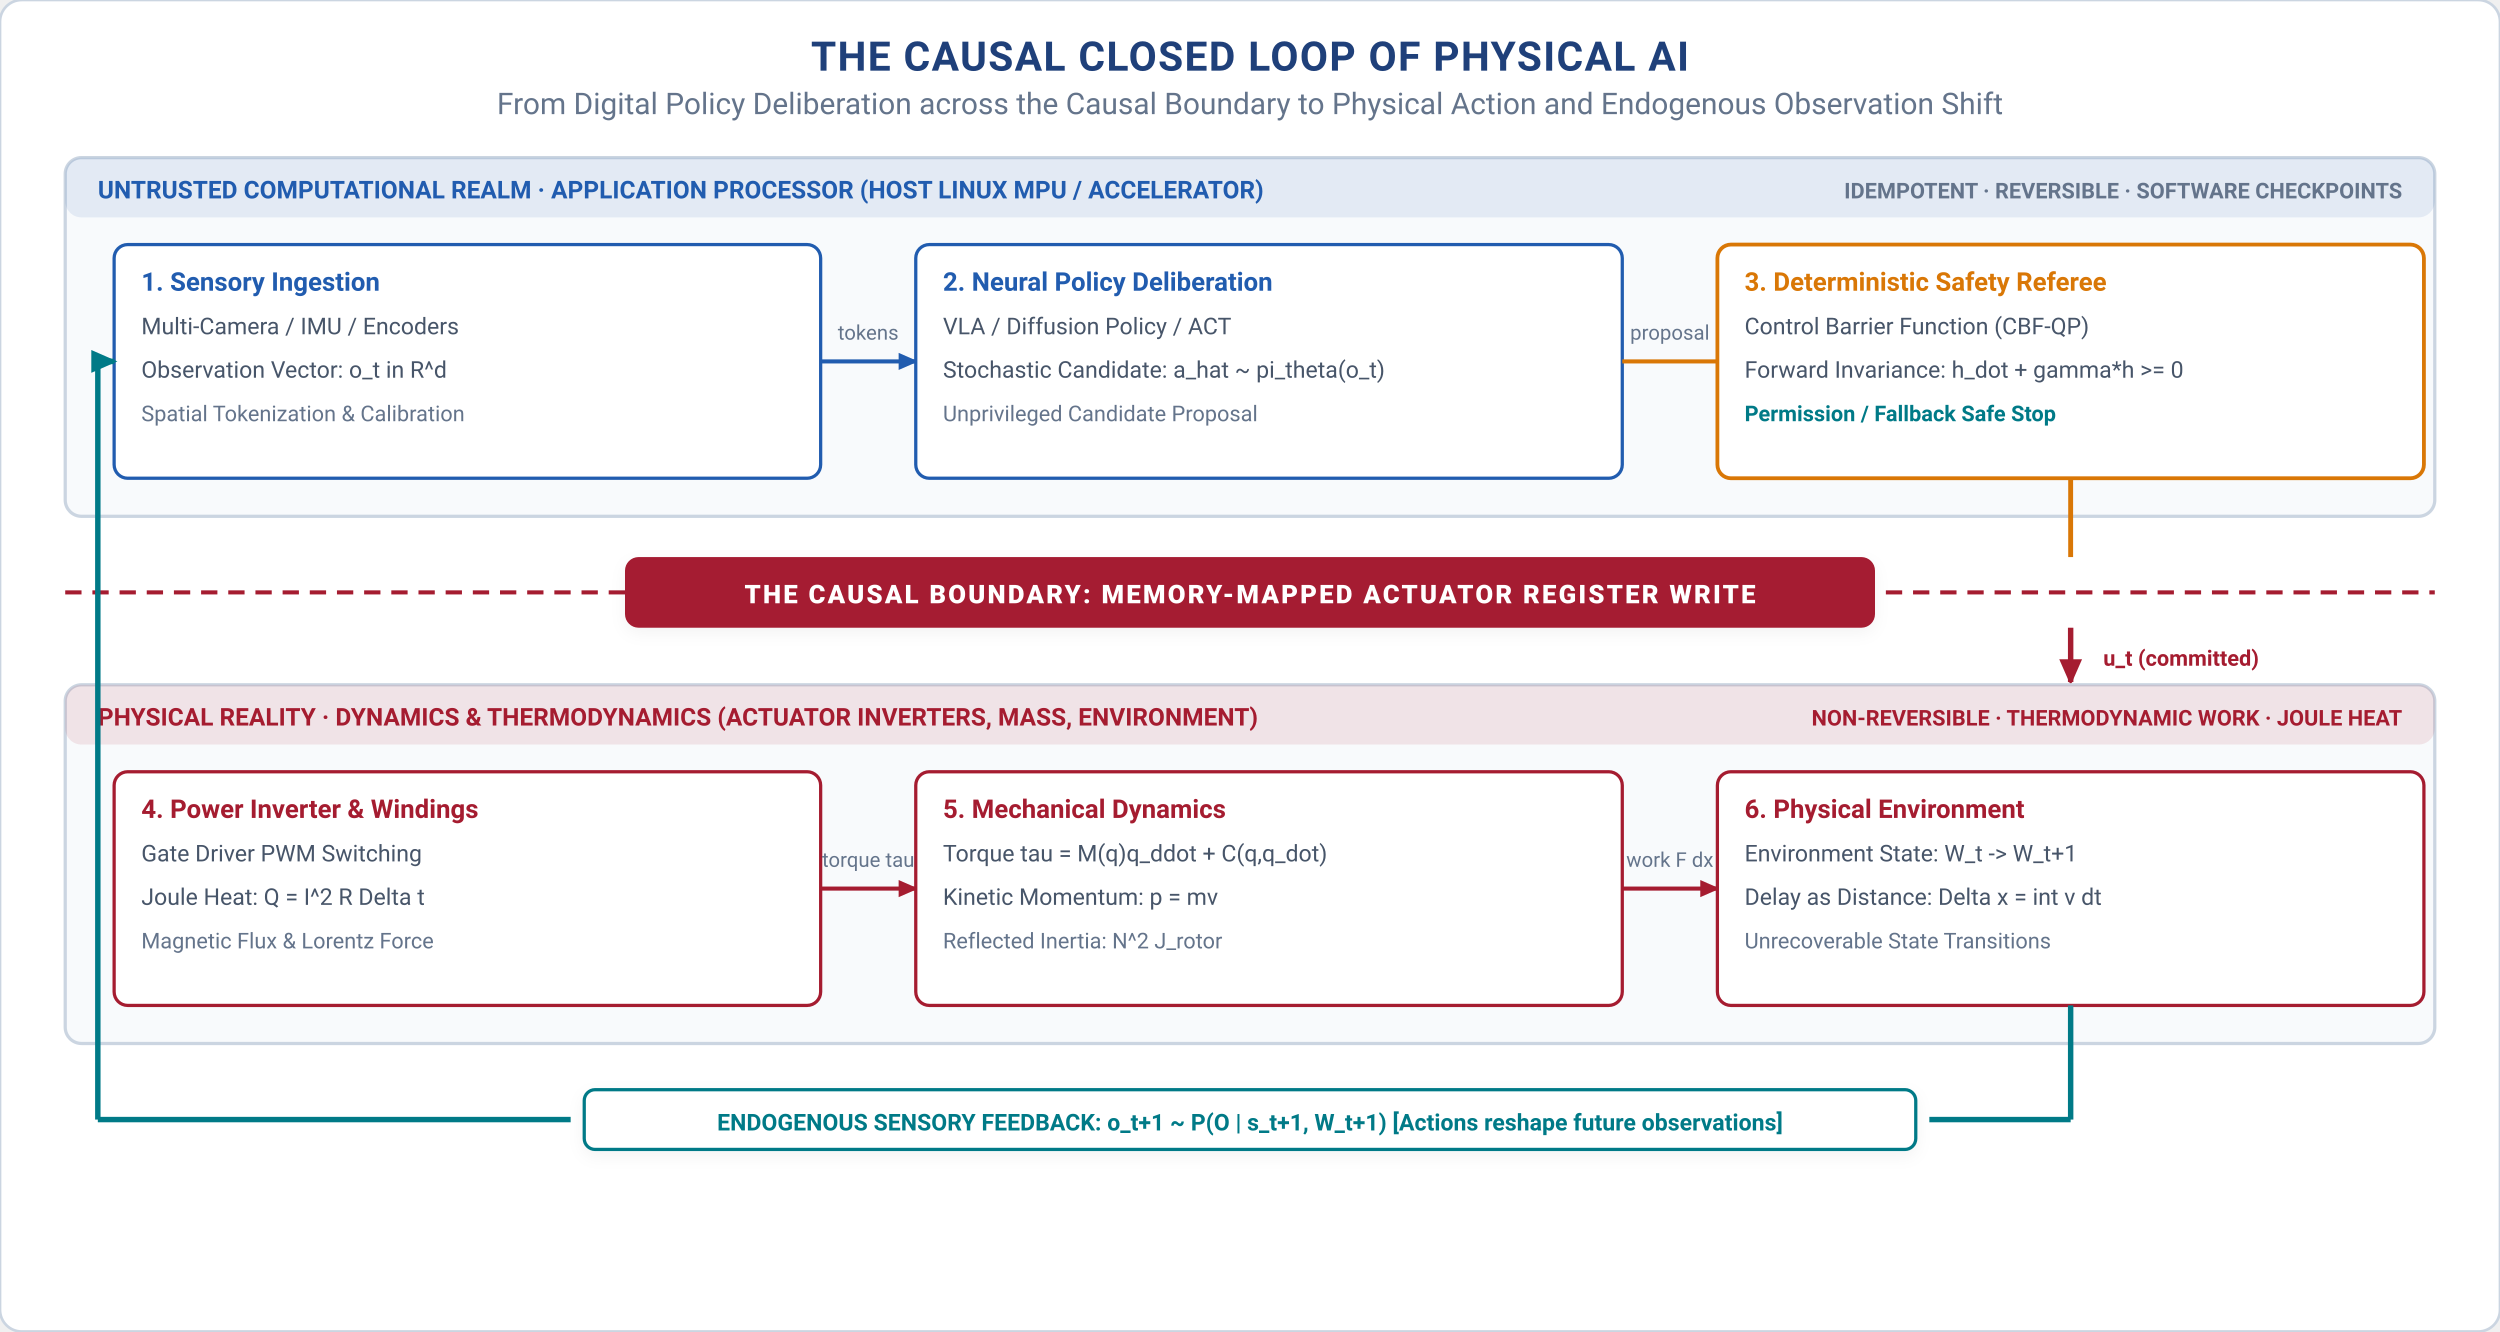
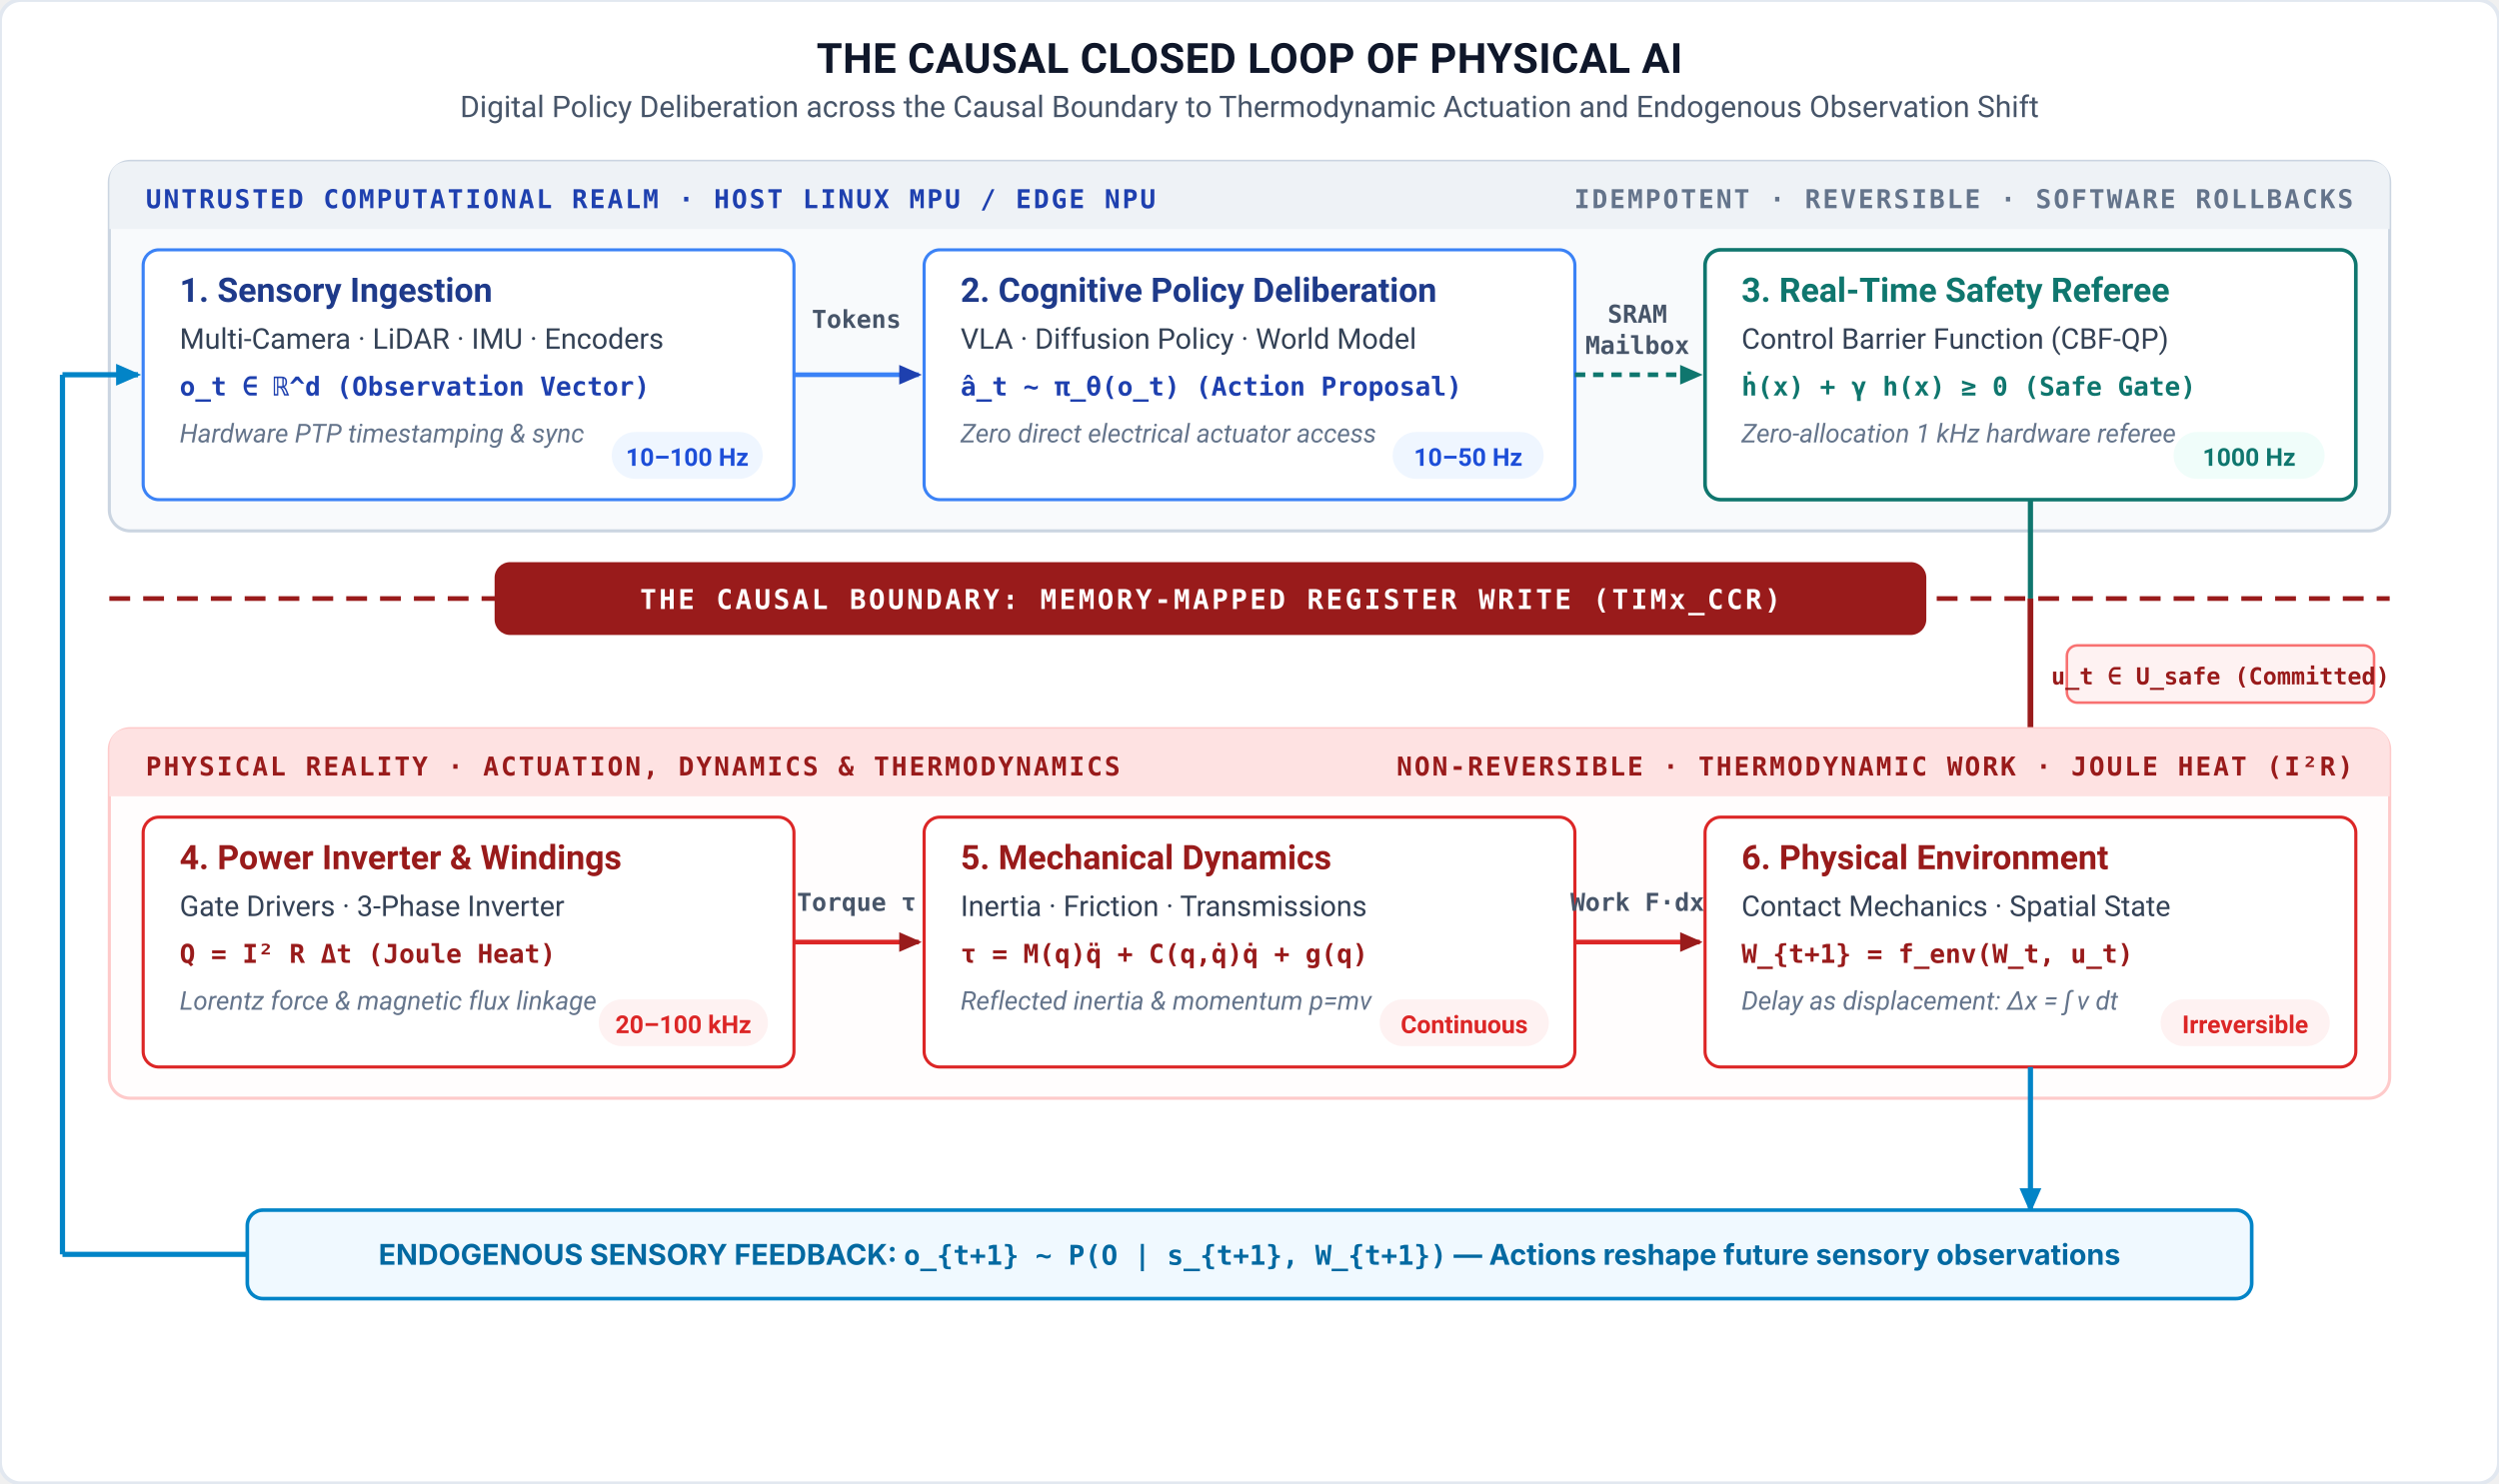
- <svg xmlns="http://www.w3.org/2000/svg" viewBox="0 0 920 490" width="100%" height="100%">
-   <style>
-       text { font-family: -apple-system, BlinkMacSystemFont, "Segoe UI", Roboto, "Helvetica Neue", Arial, sans-serif; }
-       .title { font-weight: 700; font-size: 15px; fill: #1F407A; text-anchor: middle; letter-spacing: 0.5px; }
-       .subtitle { font-size: 11px; fill: #64748B; text-anchor: middle; }
-       .section-hdr { font-weight: 700; font-size: 13px; fill: #1F407A; letter-spacing: 0.3px; }
-       .card-title { font-weight: 700; font-size: 11.5px; }
-       .body-text { font-size: 10px; fill: #475569; }
-       .bold-text { font-weight: 600; font-size: 10px; fill: #1A202C; }
-       .small-text { font-size: 9px; fill: #64748B; }
-       .code-text { font-family: "SFMono-Regular", Consolas, "Liberation Mono", Menlo, Courier, monospace; font-size: 9px; fill: #1F407A; font-weight: 600; }
-       .badge-text { font-weight: 700; font-size: 9px; text-anchor: middle; }
+ <svg xmlns="http://www.w3.org/2000/svg" viewBox="0 0 960 570" width="100%" height="100%">
+   <defs>
+     <style>
+       .title { font-family: "IBM Plex Sans", -apple-system, BlinkMacSystemFont, "Segoe UI", Roboto, sans-serif; font-weight: 700; font-size: 16px; fill: #0F172A; text-anchor: middle; letter-spacing: 0.2px; }
+       .subtitle { font-family: "IBM Plex Sans", -apple-system, BlinkMacSystemFont, "Segoe UI", Roboto, sans-serif; font-size: 11.5px; fill: #475569; text-anchor: middle; }
+       .realm-tag { font-family: "IBM Plex Mono", Menlo, monospace; font-size: 10px; font-weight: 700; letter-spacing: 0.8px; }
+       .card-title { font-family: "IBM Plex Sans", -apple-system, BlinkMacSystemFont, "Segoe UI", Roboto, sans-serif; font-weight: 700; font-size: 13px; }
+       .card-body { font-family: "IBM Plex Sans", -apple-system, BlinkMacSystemFont, "Segoe UI", Roboto, sans-serif; font-size: 11px; fill: #334155; }
+       .math-expr { font-family: "IBM Plex Mono", Menlo, Consolas, monospace; font-size: 10px; font-weight: 600; }
+       .card-sub { font-family: "IBM Plex Sans", -apple-system, BlinkMacSystemFont, "Segoe UI", Roboto, sans-serif; font-size: 10px; fill: #64748B; font-style: italic; }
+       .pill-text { font-family: "IBM Plex Sans", -apple-system, BlinkMacSystemFont, "Segoe UI", Roboto, sans-serif; font-size: 9.5px; font-weight: 700; text-anchor: middle; }
+       .port-label { font-family: "IBM Plex Mono", Menlo, monospace; font-size: 9.5px; fill: #475569; text-anchor: middle; font-weight: 600; }
    </style>
-   <defs>
    <marker id="arr-blue" viewBox="0 0 10 10" refX="7" refY="5" markerWidth="6" markerHeight="6" orient="auto-start-reverse">
-       <path d="M 0 1.5 L 8 5 L 0 8.5 z" fill="#215CAF" />
+       <path d="M 0 1.5 L 8 5 L 0 8.5 z" fill="#1E40AF" />
    </marker>
-     <marker id="arr-navy" viewBox="0 0 10 10" refX="7" refY="5" markerWidth="6" markerHeight="6" orient="auto-start-reverse">
-       <path d="M 0 1.5 L 8 5 L 0 8.5 z" fill="#1F407A" />
+     <marker id="arr-teal" viewBox="0 0 10 10" refX="7" refY="5" markerWidth="6" markerHeight="6" orient="auto-start-reverse">
+       <path d="M 0 1.5 L 8 5 L 0 8.5 z" fill="#0F766E" />
+     </marker>
+     <marker id="arr-crimson" viewBox="0 0 10 10" refX="7" refY="5" markerWidth="6" markerHeight="6" orient="auto-start-reverse">
+       <path d="M 0 1.5 L 8 5 L 0 8.5 z" fill="#991B1B" />
    </marker>
    <marker id="arr-petrol" viewBox="0 0 10 10" refX="7" refY="5" markerWidth="6" markerHeight="6" orient="auto-start-reverse">
-       <path d="M 0 1.5 L 8 5 L 0 8.5 z" fill="#007A87" />
+       <path d="M 0 1.5 L 8 5 L 0 8.5 z" fill="#0284C7" />
    </marker>
-     <marker id="arr-teal" viewBox="0 0 10 10" refX="7" refY="5" markerWidth="6" markerHeight="6" orient="auto-start-reverse">
-       <path d="M 0 1.5 L 8 5 L 0 8.5 z" fill="#10B981" />
-     </marker>
-     <marker id="arr-bronze" viewBox="0 0 10 10" refX="7" refY="5" markerWidth="6" markerHeight="6" orient="auto-start-reverse">
-       <path d="M 0 1.5 L 8 5 L 0 8.5 z" fill="#B87333" />
-     </marker>
-     <marker id="arr-crimson" viewBox="0 0 10 10" refX="7" refY="5" markerWidth="6" markerHeight="6" orient="auto-start-reverse">
-       <path d="M 0 1.5 L 8 5 L 0 8.5 z" fill="#A51C30" />
-     </marker>
-     <marker id="arr-coral" viewBox="0 0 10 10" refX="7" refY="5" markerWidth="6" markerHeight="6" orient="auto-start-reverse">
-       <path d="M 0 1.5 L 8 5 L 0 8.5 z" fill="#DC2626" />
-     </marker>
-     <marker id="arr-purple" viewBox="0 0 10 10" refX="7" refY="5" markerWidth="6" markerHeight="6" orient="auto-start-reverse">
-       <path d="M 0 1.5 L 8 5 L 0 8.5 z" fill="#5B4B8A" />
-     </marker>
-     <marker id="arr-slate" viewBox="0 0 10 10" refX="7" refY="5" markerWidth="6" markerHeight="6" orient="auto-start-reverse">
-       <path d="M 0 1.5 L 8 5 L 0 8.5 z" fill="#64748B" />
-     </marker>
-     <filter id="shadow" x="-2%" y="-3%" width="104%" height="108%" filterUnits="userSpaceOnUse">
-       <feDropShadow dx="0" dy="2" stdDeviation="3" flood-color="#0F172A" flood-opacity="0.05" />
-     </filter>
  </defs>
-   <rect width="920" height="490" fill="#FFFFFF" rx="8" stroke="#CBD5E1" stroke-width="1" />
-   <text x="460.0" y="26" class="title">THE CAUSAL CLOSED LOOP OF PHYSICAL AI</text>
-   <text x="460.0" y="42" class="subtitle">From Digital Policy Deliberation across the Causal Boundary to Physical Action and Endogenous Observation Shift</text>
-   <rect x="24" y="58" width="872" height="132" rx="6" fill="#F8FAFC" stroke="#CBD5E1" stroke-width="1.2" />
-   <rect x="24" y="58" width="872" height="22" rx="6" fill="#215CAF" fill-opacity="0.10" />
-   <text x="36" y="73" font-size="9" font-weight="700" fill="#215CAF">UNTRUSTED COMPUTATIONAL REALM · APPLICATION PROCESSOR (HOST LINUX MPU / ACCELERATOR)</text>
-   <text x="884" y="73" font-size="8" font-weight="600" fill="#64748B" text-anchor="end">IDEMPOTENT · REVERSIBLE · SOFTWARE CHECKPOINTS</text>
-   <rect x="42" y="90" width="260" height="86" rx="5" fill="#FFFFFF" stroke="#215CAF" stroke-width="1.2" />
-   <text x="52" y="107" font-size="9.5" font-weight="700" fill="#215CAF">1. Sensory Ingestion</text>
-   <text x="52" y="123" font-size="8.5" fill="#475569">Multi-Camera / IMU / Encoders</text>
-   <text x="52" y="139" font-size="8.5" fill="#475569">Observation Vector: o_t in R^d</text>
-   <text x="52" y="155" font-size="8" fill="#64748B">Spatial Tokenization &amp; Calibration</text>
-   <line x1="302" y1="133.0" x2="337" y2="133.0" stroke="#215CAF" stroke-width="1.5" marker-end="url(#arr-blue)" />
-   <text x="319.5" y="125.0" font-size="7.5" fill="#64748B" text-anchor="middle">tokens</text>
-   <rect x="337" y="90" width="260" height="86" rx="5" fill="#FFFFFF" stroke="#215CAF" stroke-width="1.2" />
-   <text x="347" y="107" font-size="9.5" font-weight="700" fill="#215CAF">2. Neural Policy Deliberation</text>
-   <text x="347" y="123" font-size="8.5" fill="#475569">VLA / Diffusion Policy / ACT</text>
-   <text x="347" y="139" font-size="8.5" fill="#475569">Stochastic Candidate: a_hat ~ pi_theta(o_t)</text>
-   <text x="347" y="155" font-size="8" fill="#64748B">Unprivileged Candidate Proposal</text>
-   <line x1="597" y1="133.0" x2="632" y2="133.0" stroke="#D97706" stroke-width="1.5" marker-end="url(#arr-amber)" />
-   <text x="614.5" y="125.0" font-size="7.5" fill="#64748B" text-anchor="middle">proposal</text>
-   <rect x="632" y="90" width="260" height="86" rx="5" fill="#FFFFFF" stroke="#D97706" stroke-width="1.4" />
-   <text x="642" y="107" font-size="9.5" font-weight="700" fill="#D97706">3. Deterministic Safety Referee</text>
-   <text x="642" y="123" font-size="8.5" fill="#475569">Control Barrier Function (CBF-QP)</text>
-   <text x="642" y="139" font-size="8.5" fill="#475569">Forward Invariance: h_dot + gamma*h &gt;= 0</text>
-   <text x="642" y="155" font-size="8" font-weight="600" fill="#007A87">Permission / Fallback Safe Stop</text>
-   <line x1="24" y1="218" x2="896" y2="218" stroke="#A51C30" stroke-width="1.5" stroke-dasharray="6,4" />
-   <rect x="230.0" y="205" width="460" height="26" rx="5" fill="#A51C30" filter="url(#shadow)" />
-   <text x="460.0" y="222" font-size="9.5" font-weight="800" fill="#FFFFFF" text-anchor="middle" letter-spacing="0.8px">THE CAUSAL BOUNDARY: MEMORY-MAPPED ACTUATOR REGISTER WRITE</text>
-   <line x1="762.0" y1="176" x2="762.0" y2="205" stroke="#D97706" stroke-width="1.8" />
-   <line x1="762.0" y1="231" x2="762.0" y2="251" stroke="#A51C30" stroke-width="2" marker-end="url(#arr-crimson)" />
-   <text x="774.0" y="245" font-size="8" font-weight="700" fill="#A51C30">u_t (committed)</text>
-   <rect x="24" y="252" width="872" height="132" rx="6" fill="#F8FAFC" stroke="#CBD5E1" stroke-width="1.2" />
-   <rect x="24" y="252" width="872" height="22" rx="6" fill="#A51C30" fill-opacity="0.10" />
-   <text x="36" y="267" font-size="9" font-weight="700" fill="#A51C30">PHYSICAL REALITY · DYNAMICS &amp; THERMODYNAMICS (ACTUATOR INVERTERS, MASS, ENVIRONMENT)</text>
-   <text x="884" y="267" font-size="8" font-weight="600" fill="#A51C30" text-anchor="end">NON-REVERSIBLE · THERMODYNAMIC WORK · JOULE HEAT</text>
-   <rect x="42" y="284" width="260" height="86" rx="5" fill="#FFFFFF" stroke="#A51C30" stroke-width="1.2" />
-   <text x="52" y="301" font-size="9.5" font-weight="700" fill="#A51C30">4. Power Inverter &amp; Windings</text>
-   <text x="52" y="317" font-size="8.5" fill="#475569">Gate Driver PWM Switching</text>
-   <text x="52" y="333" font-size="8.5" fill="#475569">Joule Heat: Q = I^2 R Delta t</text>
-   <text x="52" y="349" font-size="8" fill="#64748B">Magnetic Flux &amp; Lorentz Force</text>
-   <line x1="302" y1="327.0" x2="337" y2="327.0" stroke="#A51C30" stroke-width="1.5" marker-end="url(#arr-crimson)" />
-   <text x="319.5" y="319.0" font-size="7.5" fill="#64748B" text-anchor="middle">torque tau</text>
-   <rect x="337" y="284" width="260" height="86" rx="5" fill="#FFFFFF" stroke="#A51C30" stroke-width="1.2" />
-   <text x="347" y="301" font-size="9.5" font-weight="700" fill="#A51C30">5. Mechanical Dynamics</text>
-   <text x="347" y="317" font-size="8.5" fill="#475569">Torque tau = M(q)q_ddot + C(q,q_dot)</text>
-   <text x="347" y="333" font-size="8.5" fill="#475569">Kinetic Momentum: p = mv</text>
-   <text x="347" y="349" font-size="8" fill="#64748B">Reflected Inertia: N^2 J_rotor</text>
-   <line x1="597" y1="327.0" x2="632" y2="327.0" stroke="#A51C30" stroke-width="1.5" marker-end="url(#arr-crimson)" />
-   <text x="614.5" y="319.0" font-size="7.5" fill="#64748B" text-anchor="middle">work F dx</text>
-   <rect x="632" y="284" width="260" height="86" rx="5" fill="#FFFFFF" stroke="#A51C30" stroke-width="1.2" />
-   <text x="642" y="301" font-size="9.5" font-weight="700" fill="#A51C30">6. Physical Environment</text>
-   <text x="642" y="317" font-size="8.5" fill="#475569">Environment State: W_t -&gt; W_t+1</text>
-   <text x="642" y="333" font-size="8.5" fill="#475569">Delay as Distance: Delta x = int v dt</text>
-   <text x="642" y="349" font-size="8" fill="#64748B">Unrecoverable State Transitions</text>
-   <line x1="762.0" y1="370" x2="762.0" y2="412" stroke="#007A87" stroke-width="2" />
-   <line x1="762.0" y1="412" x2="710.0" y2="412" stroke="#007A87" stroke-width="2" />
-   <line x1="210.0" y1="412" x2="36" y2="412" stroke="#007A87" stroke-width="2" />
-   <line x1="36" y1="412" x2="36" y2="133.0" stroke="#007A87" stroke-width="2" />
-   <line x1="36" y1="133.0" x2="42" y2="133.0" stroke="#007A87" stroke-width="2" marker-end="url(#arr-petrol)" />
-   <rect x="215.0" y="401" width="490" height="22" rx="4" fill="#FFFFFF" stroke="#007A87" stroke-width="1.2" filter="url(#shadow)" />
-   <text x="460.0" y="416" font-size="8.5" font-weight="700" fill="#007A87" text-anchor="middle">ENDOGENOUS SENSORY FEEDBACK: o_t+1 ~ P(O | s_t+1, W_t+1) [Actions reshape future observations]</text>
+   <rect width="960" height="570" fill="#FFFFFF" rx="8" stroke="#E2E8F0" stroke-width="1.5" />
+   <text x="480" y="28" class="title">THE CAUSAL CLOSED LOOP OF PHYSICAL AI</text>
+   <text x="480" y="45" class="subtitle">Digital Policy Deliberation across the Causal Boundary to Thermodynamic Actuation and Endogenous Observation Shift</text>
+   <rect x="42" y="62" width="876" height="142" rx="8" fill="#F8FAFC" stroke="#CBD5E1" stroke-width="1.2" />
+   <path d="M 42 70 Q 42 62 50 62 L 910 62 Q 918 62 918 70 L 918 88 L 42 88 Z" fill="#EEF2F6" />
+   <text x="56" y="80" class="realm-tag" fill="#1E40AF">UNTRUSTED COMPUTATIONAL REALM · HOST LINUX MPU / EDGE NPU</text>
+   <text x="904" y="80" class="realm-tag" fill="#64748B" text-anchor="end">IDEMPOTENT · REVERSIBLE · SOFTWARE ROLLBACKS</text>
+   <g transform="translate(55, 96)">
+     <rect width="250" height="96" rx="6" fill="#FFFFFF" stroke="#3B82F6" stroke-width="1.2" />
+     <text x="14" y="20" class="card-title" fill="#1E3A8A">1. Sensory Ingestion</text>
+     <text x="14" y="38" class="card-body">Multi-Camera · LiDAR · IMU · Encoders</text>
+     <text x="14" y="56" class="math-expr" fill="#1E40AF">o_t ∈ ℝ^d (Observation Vector)</text>
+     <text x="14" y="74" class="card-sub">Hardware PTP timestamping &amp; sync</text>
+     <rect x="180" y="70" width="58" height="18" rx="9" fill="#EFF6FF" />
+     <text x="209" y="83" class="pill-text" fill="#1D4ED8">10–100 Hz</text>
+   </g>
+   <line x1="305" y1="144" x2="353" y2="144" stroke="#3B82F6" stroke-width="1.8" marker-end="url(#arr-blue)" />
+   <text x="329" y="126" class="port-label">Tokens</text>
+   <g transform="translate(355, 96)">
+     <rect width="250" height="96" rx="6" fill="#FFFFFF" stroke="#3B82F6" stroke-width="1.2" />
+     <text x="14" y="20" class="card-title" fill="#1E3A8A">2. Cognitive Policy Deliberation</text>
+     <text x="14" y="38" class="card-body">VLA · Diffusion Policy · World Model</text>
+     <text x="14" y="56" class="math-expr" fill="#1E40AF">â_t ~ π_θ(o_t) (Action Proposal)</text>
+     <text x="14" y="74" class="card-sub">Zero direct electrical actuator access</text>
+     <rect x="180" y="70" width="58" height="18" rx="9" fill="#EFF6FF" />
+     <text x="209" y="83" class="pill-text" fill="#1D4ED8">10–50 Hz</text>
+   </g>
+   <line x1="605" y1="144" x2="653" y2="144" stroke="#0F766E" stroke-width="1.8" stroke-dasharray="4,3" marker-end="url(#arr-teal)" />
+   <text x="629" y="124" class="port-label" fill="#0F766E">SRAM</text>
+   <text x="629" y="136" class="port-label" fill="#0F766E" font-size="8.5px">Mailbox</text>
+   <g transform="translate(655, 96)">
+     <rect width="250" height="96" rx="6" fill="#FFFFFF" stroke="#0F766E" stroke-width="1.4" />
+     <text x="14" y="20" class="card-title" fill="#0F766E">3. Real-Time Safety Referee</text>
+     <text x="14" y="38" class="card-body">Control Barrier Function (CBF-QP)</text>
+     <text x="14" y="56" class="math-expr" fill="#0F766E">ḣ(x) + γ h(x) ≥ 0 (Safe Gate)</text>
+     <text x="14" y="74" class="card-sub">Zero-allocation 1 kHz hardware referee</text>
+     <rect x="180" y="70" width="58" height="18" rx="9" fill="#F0FDFA" />
+     <text x="209" y="83" class="pill-text" fill="#0F766E">1000 Hz</text>
+   </g>
+   <line x1="42" y1="230" x2="918" y2="230" stroke="#991B1B" stroke-width="1.8" stroke-dasharray="8,5" />
+   <g transform="translate(190, 216)">
+     <rect width="550" height="28" rx="6" fill="#991B1B" />
+     <text x="275" y="18" font-family="'IBM Plex Mono', Menlo, monospace" font-size="10.5px" font-weight="700" fill="#FFFFFF" text-anchor="middle" letter-spacing="1px">THE CAUSAL BOUNDARY: MEMORY-MAPPED REGISTER WRITE (TIMx_CCR)</text>
+   </g>
+   <line x1="780" y1="192" x2="780" y2="230" stroke="#0F766E" stroke-width="2" />
+   <line x1="780" y1="230" x2="780" y2="310" stroke="#991B1B" stroke-width="2.2" marker-end="url(#arr-crimson)" />
+   <rect x="794" y="248" width="118" height="22" rx="4" fill="#FEF2F2" stroke="#F87171" stroke-width="1" />
+   <text x="853" y="263" font-family="'IBM Plex Mono', Menlo, monospace" font-size="9px" font-weight="700" fill="#991B1B" text-anchor="middle">u_t ∈ U_safe (Committed)</text>
+   <rect x="42" y="280" width="876" height="142" rx="8" fill="#FFFDFD" stroke="#FECACA" stroke-width="1.2" />
+   <path d="M 42 288 Q 42 280 50 280 L 910 280 Q 918 280 918 288 L 918 306 L 42 306 Z" fill="#FEE2E2" />
+   <text x="56" y="298" class="realm-tag" fill="#991B1B">PHYSICAL REALITY · ACTUATION, DYNAMICS &amp; THERMODYNAMICS</text>
+   <text x="904" y="298" class="realm-tag" fill="#991B1B" text-anchor="end">NON-REVERSIBLE · THERMODYNAMIC WORK · JOULE HEAT (I²R)</text>
+   <g transform="translate(55, 314)">
+     <rect width="250" height="96" rx="6" fill="#FFFFFF" stroke="#DC2626" stroke-width="1.2" />
+     <text x="14" y="20" class="card-title" fill="#991B1B">4. Power Inverter &amp; Windings</text>
+     <text x="14" y="38" class="card-body">Gate Drivers · 3-Phase Inverter</text>
+     <text x="14" y="56" class="math-expr" fill="#991B1B">Q = I² R Δt (Joule Heat)</text>
+     <text x="14" y="74" class="card-sub">Lorentz force &amp; magnetic flux linkage</text>
+     <rect x="175" y="70" width="65" height="18" rx="9" fill="#FEF2F2" />
+     <text x="207.5" y="83" class="pill-text" fill="#DC2626">20–100 kHz</text>
+   </g>
+   <line x1="305" y1="362" x2="353" y2="362" stroke="#DC2626" stroke-width="1.8" marker-end="url(#arr-crimson)" />
+   <text x="329" y="350" class="port-label" fill="#991B1B">Torque τ</text>
+   <g transform="translate(355, 314)">
+     <rect width="250" height="96" rx="6" fill="#FFFFFF" stroke="#DC2626" stroke-width="1.2" />
+     <text x="14" y="20" class="card-title" fill="#991B1B">5. Mechanical Dynamics</text>
+     <text x="14" y="38" class="card-body">Inertia · Friction · Transmissions</text>
+     <text x="14" y="56" class="math-expr" fill="#991B1B">τ = M(q)q̈ + C(q,q̇)q̇ + g(q)</text>
+     <text x="14" y="74" class="card-sub">Reflected inertia &amp; momentum p=mv</text>
+     <rect x="175" y="70" width="65" height="18" rx="9" fill="#FEF2F2" />
+     <text x="207.5" y="83" class="pill-text" fill="#DC2626">Continuous</text>
+   </g>
+   <line x1="605" y1="362" x2="653" y2="362" stroke="#DC2626" stroke-width="1.8" marker-end="url(#arr-crimson)" />
+   <text x="629" y="350" class="port-label" fill="#991B1B">Work F·dx</text>
+   <g transform="translate(655, 314)">
+     <rect width="250" height="96" rx="6" fill="#FFFFFF" stroke="#DC2626" stroke-width="1.2" />
+     <text x="14" y="20" class="card-title" fill="#991B1B">6. Physical Environment</text>
+     <text x="14" y="38" class="card-body">Contact Mechanics · Spatial State</text>
+     <text x="14" y="56" class="math-expr" fill="#991B1B">W_{t+1} = f_env(W_t, u_t)</text>
+     <text x="14" y="74" class="card-sub">Delay as displacement: Δx = ∫ v dt</text>
+     <rect x="175" y="70" width="65" height="18" rx="9" fill="#FEF2F2" />
+     <text x="207.5" y="83" class="pill-text" fill="#DC2626">Irreversible</text>
+   </g>
+   <line x1="780" y1="410" x2="780" y2="465" stroke="#0284C7" stroke-width="2" marker-end="url(#arr-petrol)" />
+   <g transform="translate(95, 465)">
+     <rect width="770" height="34" rx="6" fill="#F0F9FF" stroke="#0284C7" stroke-width="1.4" />
+     <text x="385" y="21" font-family="'IBM Plex Sans', -apple-system, sans-serif" font-size="11px" font-weight="700" fill="#0369A1" text-anchor="middle">
+       ENDOGENOUS SENSORY FEEDBACK: <tspan font-family="'IBM Plex Mono', Menlo, monospace" font-size="10.5px">o_{t+1} ~ P(O | s_{t+1}, W_{t+1})</tspan> — Actions reshape future sensory observations
+     </text>
+   </g>
+   <line x1="95" y1="482" x2="24" y2="482" stroke="#0284C7" stroke-width="2" />
+   <line x1="24" y1="482" x2="24" y2="144" stroke="#0284C7" stroke-width="2" />
+   <line x1="24" y1="144" x2="53" y2="144" stroke="#0284C7" stroke-width="2" marker-end="url(#arr-petrol)" />
</svg>
